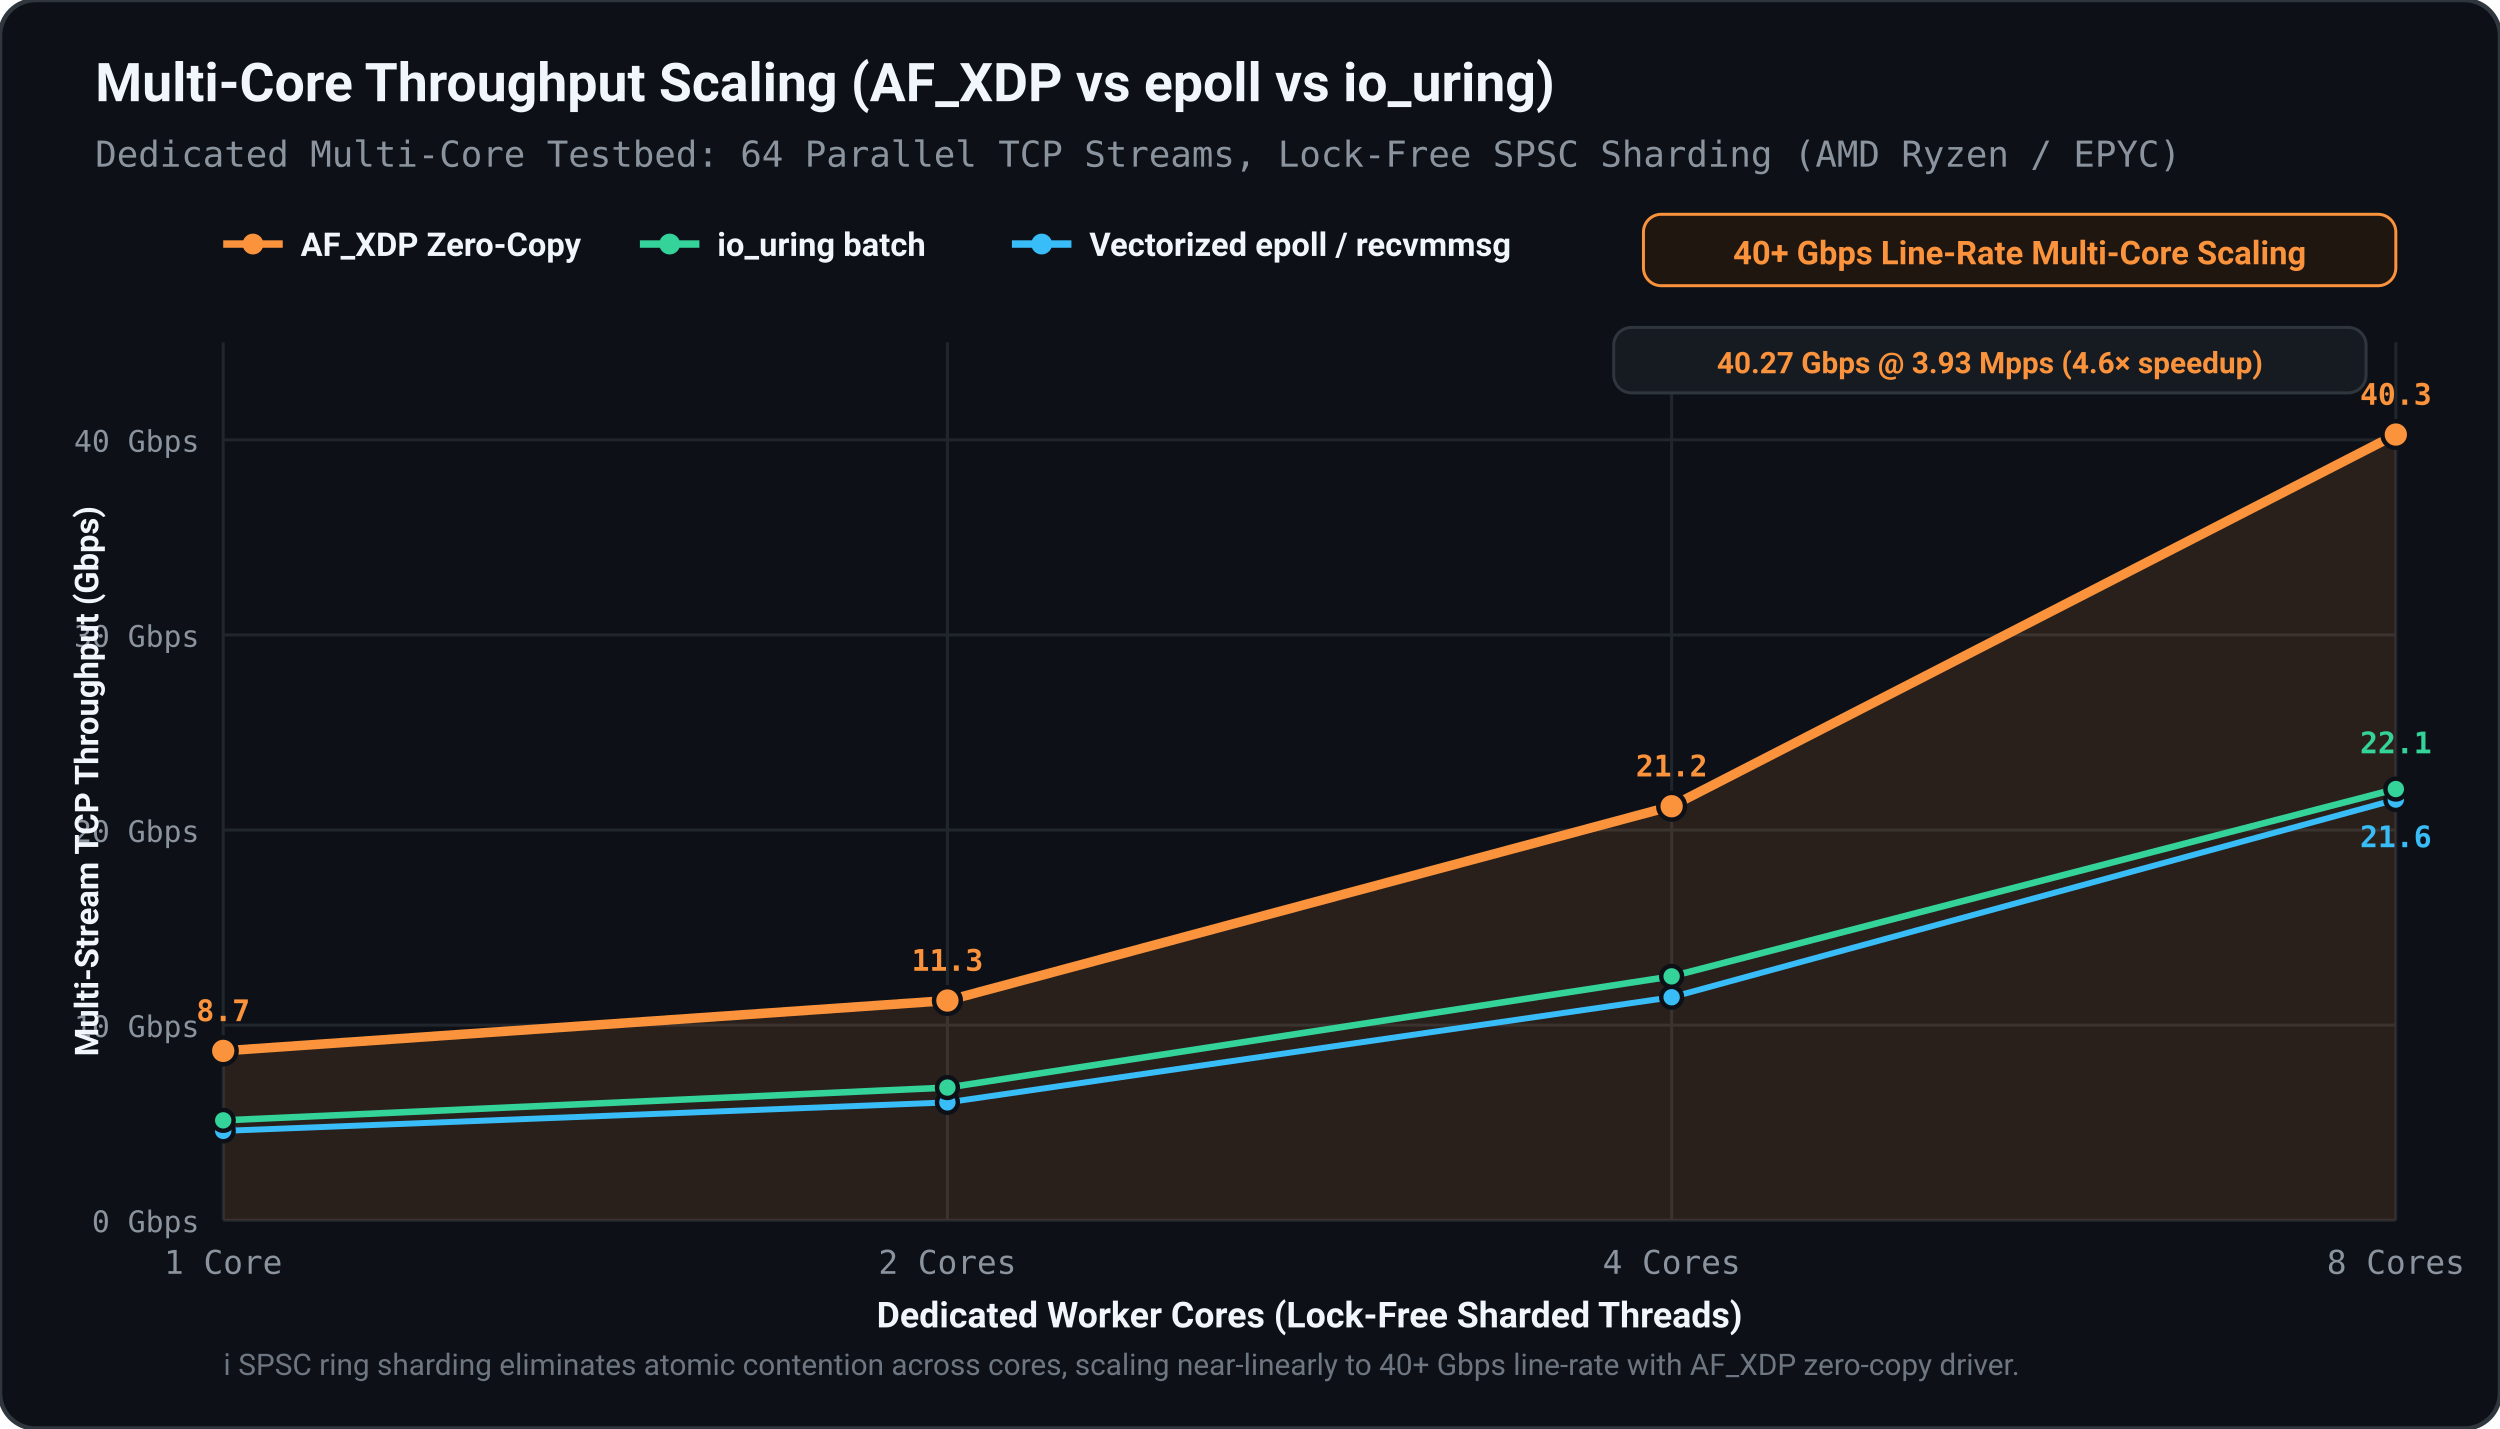
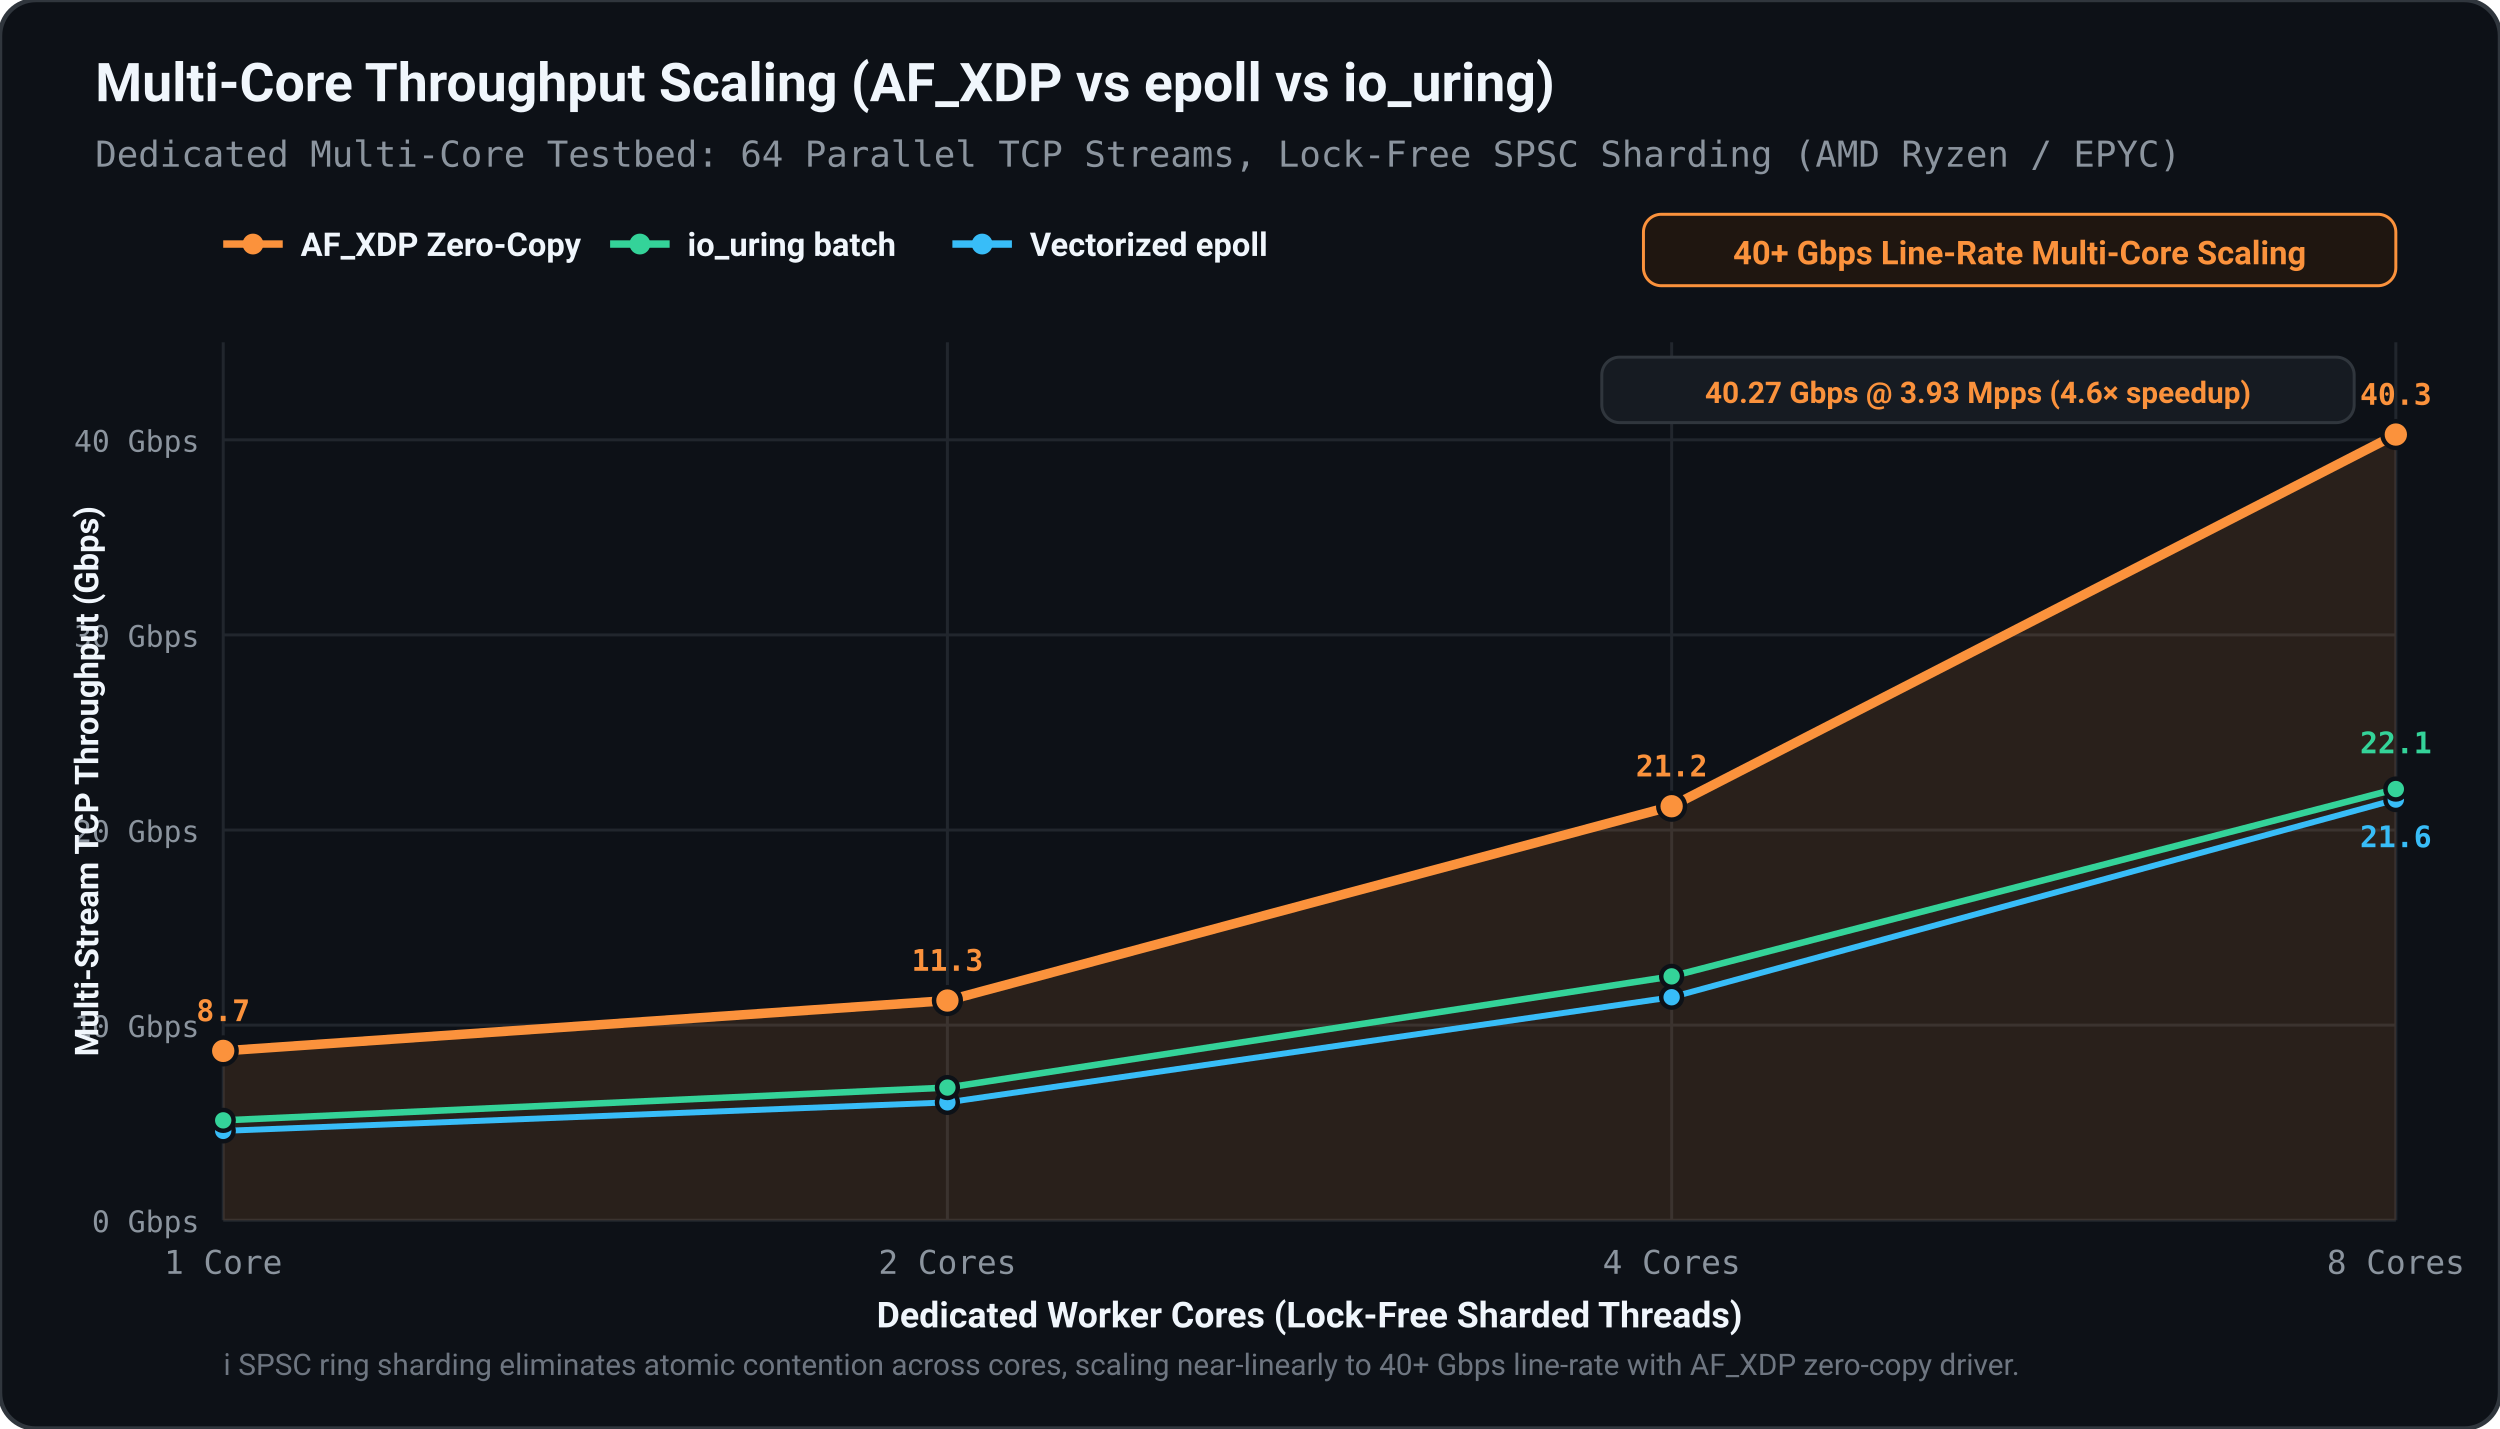
<svg xmlns="http://www.w3.org/2000/svg" viewBox="0 0 840 480" width="100%" height="100%">
  <defs>
    <style>
      text { text-rendering: geometricPrecision; }
    </style>
  </defs>
  <rect width="100%" height="100%" rx="12" fill="#0d1117" stroke="#30363d" stroke-width="1.5" />
  <text x="32.00" y="34.00" fill="#f0f6fc" font-size="18" font-family="ui-sans-serif, -apple-system, BlinkMacSystemFont, 'Segoe UI', Roboto, sans-serif" font-weight="bold" text-anchor="start">Multi-Core Throughput Scaling (AF_XDP vs epoll vs io_uring)</text>
  <text x="32.00" y="56.00" fill="#8b949e" font-size="12" font-family="ui-monospace, SFMono-Regular, Menlo, monospace" font-weight="normal" text-anchor="start">Dedicated Multi-Core Testbed: 64 Parallel TCP Streams, Lock-Free SPSC Sharding (AMD Ryzen / EPYC)</text>
  <line x1="75.00" y1="82.00" x2="95.00" y2="82.00" stroke="#fb923c" stroke-width="2.50" />
  <circle cx="85.00" cy="82.00" r="3.50" fill="#fb923c" />
  <text x="101.00" y="86.00" fill="#f0f6fc" font-size="11" font-family="ui-sans-serif, -apple-system, BlinkMacSystemFont, 'Segoe UI', Roboto, sans-serif" font-weight="600" text-anchor="start">AF_XDP Zero-Copy</text>
-   <line x1="215.00" y1="82.00" x2="235.00" y2="82.00" stroke="#34d399" stroke-width="2.50" />
-   <circle cx="225.00" cy="82.00" r="3.50" fill="#34d399" />
-   <text x="241.00" y="86.00" fill="#f0f6fc" font-size="11" font-family="ui-sans-serif, -apple-system, BlinkMacSystemFont, 'Segoe UI', Roboto, sans-serif" font-weight="600" text-anchor="start">io_uring batch</text>
-   <line x1="340.00" y1="82.00" x2="360.00" y2="82.00" stroke="#38bdf8" stroke-width="2.50" />
-   <circle cx="350.00" cy="82.00" r="3.50" fill="#38bdf8" />
-   <text x="366.00" y="86.00" fill="#f0f6fc" font-size="11" font-family="ui-sans-serif, -apple-system, BlinkMacSystemFont, 'Segoe UI', Roboto, sans-serif" font-weight="600" text-anchor="start">Vectorized epoll / recvmmsg</text>
+   <line x1="205.00" y1="82.00" x2="225.00" y2="82.00" stroke="#34d399" stroke-width="2.50" />
+   <circle cx="215.00" cy="82.00" r="3.50" fill="#34d399" />
+   <text x="231.00" y="86.00" fill="#f0f6fc" font-size="11" font-family="ui-sans-serif, -apple-system, BlinkMacSystemFont, 'Segoe UI', Roboto, sans-serif" font-weight="600" text-anchor="start">io_uring batch</text>
+   <line x1="320.00" y1="82.00" x2="340.00" y2="82.00" stroke="#38bdf8" stroke-width="2.50" />
+   <circle cx="330.00" cy="82.00" r="3.50" fill="#38bdf8" />
+   <text x="346.00" y="86.00" fill="#f0f6fc" font-size="11" font-family="ui-sans-serif, -apple-system, BlinkMacSystemFont, 'Segoe UI', Roboto, sans-serif" font-weight="600" text-anchor="start">Vectorized epoll</text>
  <rect x="552.20" y="72.00" width="252.80" height="24.00" fill="#1f1610" rx="6.00" stroke="#fb923c" stroke-width="1.00" />
  <text x="678.60" y="88.80" fill="#fb923c" font-size="11" font-family="ui-sans-serif, -apple-system, BlinkMacSystemFont, 'Segoe UI', Roboto, sans-serif" font-weight="bold" text-anchor="middle">40+ Gbps Line-Rate Multi-Core Scaling</text>
  <line x1="75.00" y1="410.00" x2="805.00" y2="410.00" stroke="#21262d" stroke-width="1.00" />
  <text x="67.00" y="414.00" fill="#8b949e" font-size="10" font-family="ui-monospace, SFMono-Regular, Menlo, monospace" font-weight="normal" text-anchor="end">0 Gbps</text>
  <line x1="75.00" y1="344.44" x2="805.00" y2="344.44" stroke="#21262d" stroke-width="1.00" />
  <text x="67.00" y="348.44" fill="#8b949e" font-size="10" font-family="ui-monospace, SFMono-Regular, Menlo, monospace" font-weight="normal" text-anchor="end">10 Gbps</text>
  <line x1="75.00" y1="278.89" x2="805.00" y2="278.89" stroke="#21262d" stroke-width="1.00" />
  <text x="67.00" y="282.89" fill="#8b949e" font-size="10" font-family="ui-monospace, SFMono-Regular, Menlo, monospace" font-weight="normal" text-anchor="end">20 Gbps</text>
  <line x1="75.00" y1="213.33" x2="805.00" y2="213.33" stroke="#21262d" stroke-width="1.00" />
  <text x="67.00" y="217.33" fill="#8b949e" font-size="10" font-family="ui-monospace, SFMono-Regular, Menlo, monospace" font-weight="normal" text-anchor="end">30 Gbps</text>
  <line x1="75.00" y1="147.78" x2="805.00" y2="147.78" stroke="#21262d" stroke-width="1.00" />
  <text x="67.00" y="151.78" fill="#8b949e" font-size="10" font-family="ui-monospace, SFMono-Regular, Menlo, monospace" font-weight="normal" text-anchor="end">40 Gbps</text>
  <line x1="75.00" y1="115.00" x2="75.00" y2="410.00" stroke="#21262d" stroke-width="1.00" />
  <text x="75.00" y="428.00" fill="#8b949e" font-size="11" font-family="ui-monospace, SFMono-Regular, Menlo, monospace" font-weight="normal" text-anchor="middle">1 Core</text>
  <line x1="318.33" y1="115.00" x2="318.33" y2="410.00" stroke="#21262d" stroke-width="1.00" />
  <text x="318.33" y="428.00" fill="#8b949e" font-size="11" font-family="ui-monospace, SFMono-Regular, Menlo, monospace" font-weight="normal" text-anchor="middle">2 Cores</text>
  <line x1="561.67" y1="115.00" x2="561.67" y2="410.00" stroke="#21262d" stroke-width="1.00" />
  <text x="561.67" y="428.00" fill="#8b949e" font-size="11" font-family="ui-monospace, SFMono-Regular, Menlo, monospace" font-weight="normal" text-anchor="middle">4 Cores</text>
  <line x1="805.00" y1="115.00" x2="805.00" y2="410.00" stroke="#21262d" stroke-width="1.00" />
  <text x="805.00" y="428.00" fill="#8b949e" font-size="11" font-family="ui-monospace, SFMono-Regular, Menlo, monospace" font-weight="normal" text-anchor="middle">8 Cores</text>
  <text x="440.00" y="446.00" fill="#f0f6fc" font-size="12" font-family="ui-sans-serif, -apple-system, BlinkMacSystemFont, 'Segoe UI', Roboto, sans-serif" font-weight="600" text-anchor="middle">Dedicated Worker Cores (Lock-Free Sharded Threads)</text>
  <text x="33.00" y="262.50" fill="#f0f6fc" font-size="11" font-family="ui-sans-serif, -apple-system, BlinkMacSystemFont, 'Segoe UI', Roboto, sans-serif" font-weight="600" text-anchor="middle" transform="rotate(-90 33.00 262.50)">Multi-Stream TCP Throughput (Gbps)</text>
  <polygon points="75.00,410.00 75.00,353.10 318.33,336.18 561.67,270.89 805.00,146.01 805.00,410.00" fill="#fb923c" stroke="none" opacity="0.12" />
  <polyline points="75.00,379.98 318.33,370.40 561.67,335.07 805.00,268.66" fill="none" stroke="#38bdf8" stroke-width="2.00" stroke-linecap="round" stroke-linejoin="round" />
  <circle cx="75.00" cy="379.98" r="3.50" fill="#38bdf8" stroke="#0d1117" stroke-width="1.50" />
  <circle cx="318.33" cy="370.40" r="3.50" fill="#38bdf8" stroke="#0d1117" stroke-width="1.50" />
  <circle cx="561.67" cy="335.07" r="3.50" fill="#38bdf8" stroke="#0d1117" stroke-width="1.50" />
  <circle cx="805.00" cy="268.66" r="3.50" fill="#38bdf8" stroke="#0d1117" stroke-width="1.50" />
  <text x="805.00" y="284.66" fill="#38bdf8" font-size="10" font-family="ui-monospace, SFMono-Regular, Menlo, monospace" font-weight="bold" text-anchor="middle">21.6</text>
  <polyline points="75.00,376.44 318.33,365.42 561.67,328.06 805.00,265.12" fill="none" stroke="#34d399" stroke-width="2.20" stroke-linecap="round" stroke-linejoin="round" />
  <circle cx="75.00" cy="376.44" r="3.50" fill="#34d399" stroke="#0d1117" stroke-width="1.50" />
  <circle cx="318.33" cy="365.42" r="3.50" fill="#34d399" stroke="#0d1117" stroke-width="1.50" />
  <circle cx="561.67" cy="328.06" r="3.50" fill="#34d399" stroke="#0d1117" stroke-width="1.50" />
  <circle cx="805.00" cy="265.12" r="3.50" fill="#34d399" stroke="#0d1117" stroke-width="1.50" />
  <text x="805.00" y="253.12" fill="#34d399" font-size="10" font-family="ui-monospace, SFMono-Regular, Menlo, monospace" font-weight="bold" text-anchor="middle">22.1</text>
  <polyline points="75.00,353.10 318.33,336.18 561.67,270.89 805.00,146.01" fill="none" stroke="#fb923c" stroke-width="3.20" stroke-linecap="round" stroke-linejoin="round" />
  <circle cx="75.00" cy="353.10" r="4.50" fill="#fb923c" stroke="#0d1117" stroke-width="1.50" />
  <text x="75.00" y="343.10" fill="#fb923c" font-size="10" font-family="ui-monospace, SFMono-Regular, Menlo, monospace" font-weight="bold" text-anchor="middle">8.7</text>
  <circle cx="318.33" cy="336.18" r="4.50" fill="#fb923c" stroke="#0d1117" stroke-width="1.50" />
  <text x="318.33" y="326.18" fill="#fb923c" font-size="10" font-family="ui-monospace, SFMono-Regular, Menlo, monospace" font-weight="bold" text-anchor="middle">11.3</text>
  <circle cx="561.67" cy="270.89" r="4.50" fill="#fb923c" stroke="#0d1117" stroke-width="1.50" />
  <text x="561.67" y="260.89" fill="#fb923c" font-size="10" font-family="ui-monospace, SFMono-Regular, Menlo, monospace" font-weight="bold" text-anchor="middle">21.2</text>
  <circle cx="805.00" cy="146.01" r="4.50" fill="#fb923c" stroke="#0d1117" stroke-width="1.50" />
  <text x="805.00" y="136.01" fill="#fb923c" font-size="10" font-family="ui-monospace, SFMono-Regular, Menlo, monospace" font-weight="bold" text-anchor="middle">40.3</text>
-   <rect x="542.20" y="110.01" width="252.80" height="22.00" fill="#161b22" rx="6.00" stroke="#30363d" stroke-width="1.00" />
-   <text x="668.60" y="125.41" fill="#fb923c" font-size="10" font-family="ui-sans-serif, -apple-system, BlinkMacSystemFont, 'Segoe UI', Roboto, sans-serif" font-weight="bold" text-anchor="middle">40.27 Gbps @ 3.93 Mpps (4.6× speedup)</text>
+   <rect x="538.20" y="120.00" width="252.80" height="22.00" fill="#161b22" rx="6.00" stroke="#30363d" stroke-width="1.00" />
+   <text x="664.60" y="135.40" fill="#fb923c" font-size="10" font-family="ui-sans-serif, -apple-system, BlinkMacSystemFont, 'Segoe UI', Roboto, sans-serif" font-weight="bold" text-anchor="middle">40.27 Gbps @ 3.93 Mpps (4.6× speedup)</text>
  <text x="75.00" y="462.00" fill="#6e7681" font-size="10" font-family="ui-sans-serif, -apple-system, BlinkMacSystemFont, 'Segoe UI', Roboto, sans-serif" font-weight="normal" text-anchor="start">ℹ SPSC ring sharding eliminates atomic contention across cores, scaling near-linearly to 40+ Gbps line-rate with AF_XDP zero-copy driver.</text>
</svg>
